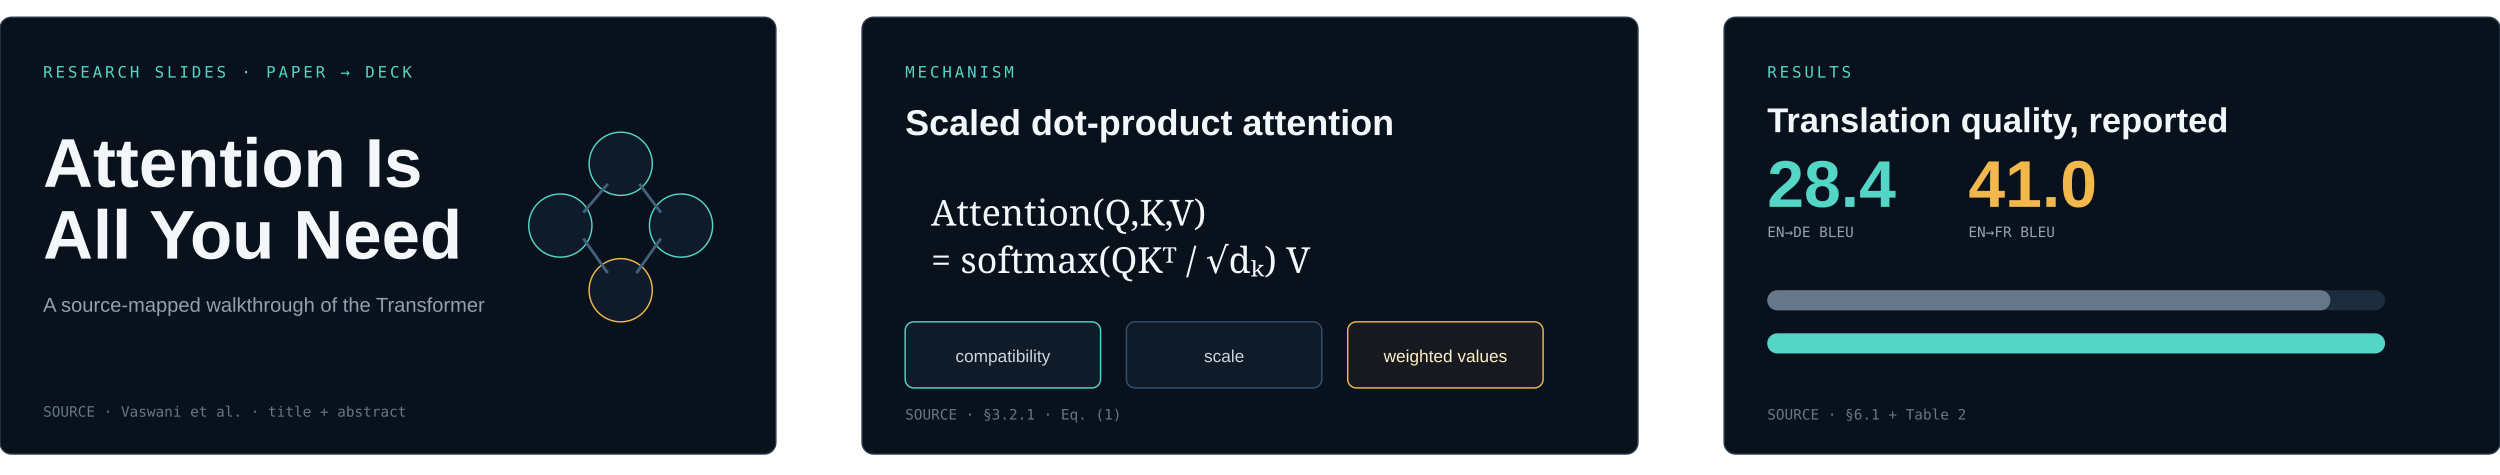
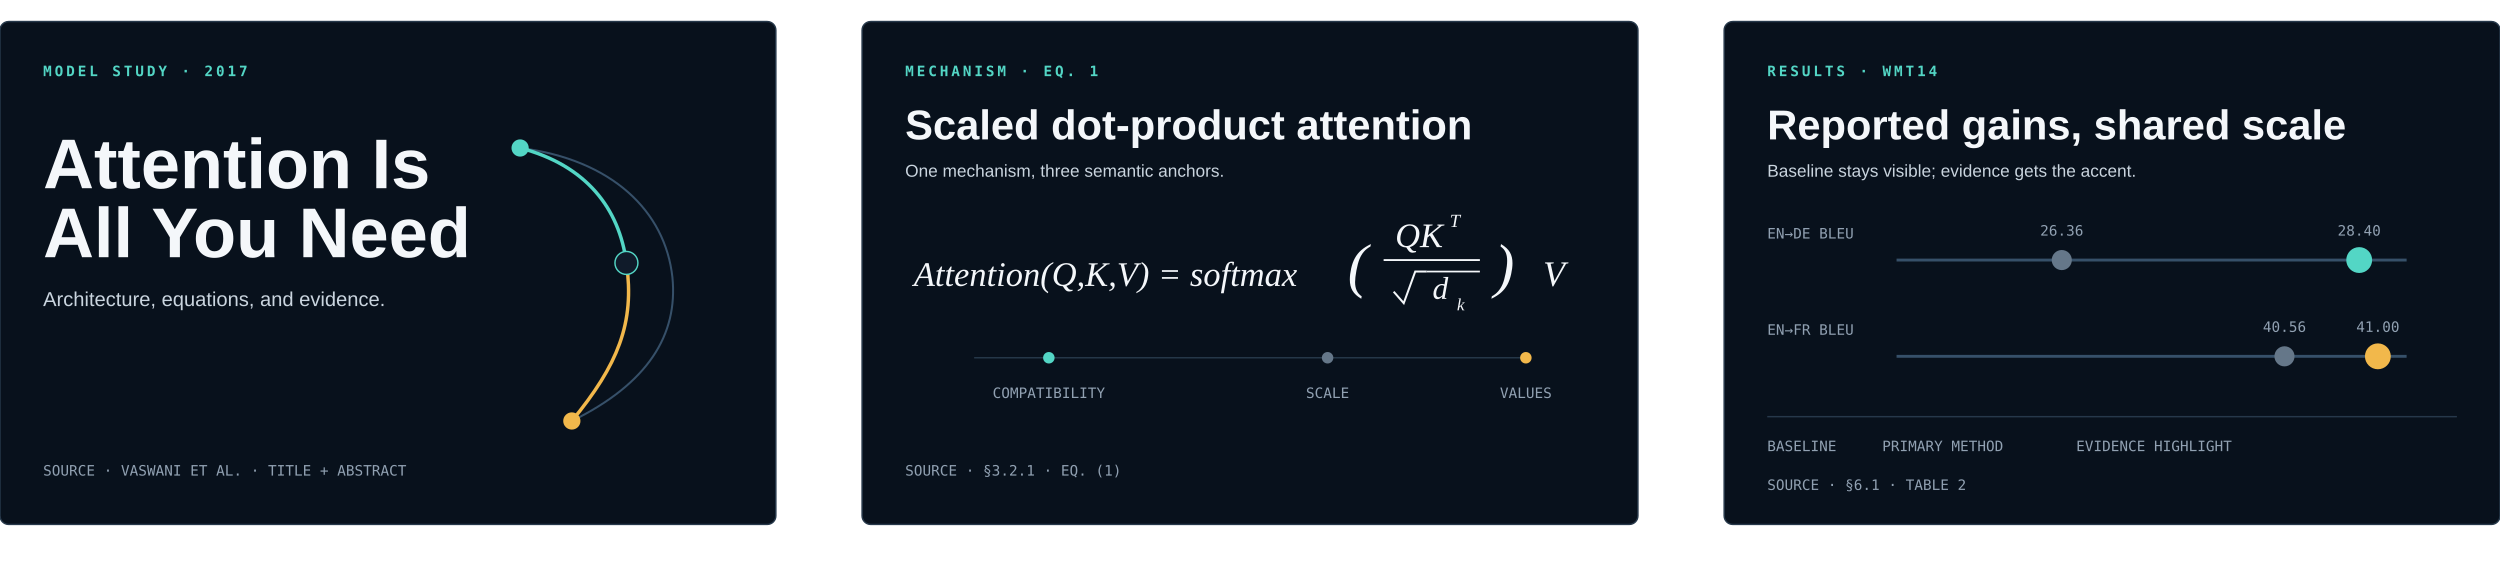
- <svg xmlns="http://www.w3.org/2000/svg" width="1740" height="330" viewBox="0 0 1740 330">
-   <rect width="1740" height="330" fill="transparent" />
-   <g transform="translate(0 12)">
-     <rect width="540" height="304" rx="8" fill="#08111C" stroke="#26384A" />
-     <text x="30" y="42" fill="#53D6C5" font-family="Consolas,monospace" font-size="11" letter-spacing="2">RESEARCH SLIDES · PAPER → DECK</text>
-     <text x="30" y="118" fill="#F4F7FA" font-family="Segoe UI,Arial" font-size="48" font-weight="700">Attention Is</text>
-     <text x="30" y="168" fill="#F4F7FA" font-family="Segoe UI,Arial" font-size="48" font-weight="700">All You Need</text>
-     <text x="30" y="205" fill="#91A1B2" font-family="Segoe UI,Arial" font-size="14">A source-mapped walkthrough of the Transformer</text>
-     <circle cx="432" cy="102" r="22" fill="#101B2A" stroke="#53D6C5" />
-     <circle cx="474" cy="145" r="22" fill="#101B2A" stroke="#53D6C5" />
-     <circle cx="390" cy="145" r="22" fill="#101B2A" stroke="#53D6C5" />
-     <circle cx="432" cy="190" r="22" fill="#101B2A" stroke="#F2B84B" />
-     <path d="M406 136L423 116M445 116L460 136M406 154L423 178M460 154L443 178" stroke="#426079" stroke-width="2" />
-     <text x="30" y="278" fill="#657789" font-family="Consolas,monospace" font-size="10">SOURCE · Vaswani et al. · title + abstract</text>
+ <svg xmlns="http://www.w3.org/2000/svg" width="1740" height="390" viewBox="0 0 1740 390">
+   <rect width="1740" height="390" fill="transparent" />
+   <style>
+  .bg{fill:#08111C;stroke:#26384A;stroke-width:1}
+  .k{font:600 10px 'IBM Plex Mono','Consolas',monospace;letter-spacing:2px;fill:#53D6C5}
+  .h{font-family:'Space Grotesk','Segoe UI',Arial,sans-serif;fill:#F4F7FA;font-weight:700}
+  .b{font-family:'IBM Plex Sans','Segoe UI',Arial,sans-serif;fill:#CAD5DF}
+  .m{font-family:'IBM Plex Mono','Consolas',monospace;fill:#91A1B2}
+  .math{font-family:'Cambria Math','Times New Roman',serif;fill:#F4F7FA;font-style:italic}
+ </style>
+   <g transform="translate(0 15)">
+     <rect class="bg" width="540" height="350" rx="6" />
+     <text class="k" x="30" y="38">MODEL STUDY · 2017</text>
+     <text class="h" x="30" y="116" font-size="49">Attention Is</text>
+     <text class="h" x="30" y="164" font-size="49">All You Need</text>
+     <text class="b" x="30" y="198" font-size="14">Architecture, equations, and evidence.</text>
+     <path d="M362 88 C426 96 463 132 468 178 C472 218 451 252 398 278" fill="none" stroke="#365069" stroke-width="1.4" />
+     <path d="M362 88 C408 100 431 130 436 168" fill="none" stroke="#53D6C5" stroke-width="2.4" />
+     <path d="M436 168 C442 210 430 239 398 278" fill="none" stroke="#F2B84B" stroke-width="2.4" />
+     <circle cx="362" cy="88" r="6" fill="#53D6C5" />
+     <circle cx="436" cy="168" r="8" fill="#101B2A" stroke="#53D6C5" />
+     <circle cx="398" cy="278" r="6" fill="#F2B84B" />
+     <text class="m" x="30" y="316" font-size="10">SOURCE · VASWANI ET AL. · TITLE + ABSTRACT</text>
  </g>
-   <g transform="translate(600 12)">
-     <rect width="540" height="304" rx="8" fill="#08111C" stroke="#26384A" />
-     <text x="30" y="42" fill="#53D6C5" font-family="Consolas,monospace" font-size="11" letter-spacing="2">MECHANISM</text>
-     <text x="30" y="82" fill="#F4F7FA" font-family="Segoe UI,Arial" font-size="25" font-weight="700">Scaled dot-product attention</text>
-     <text x="48" y="145" fill="#F4F7FA" font-family="Georgia,serif" font-size="25">Attention(Q,K,V)</text>
-     <text x="48" y="178" fill="#F4F7FA" font-family="Georgia,serif" font-size="25">= softmax(QKᵀ / √dₖ) V</text>
-     <rect x="30" y="212" width="136" height="46" rx="6" fill="#101B2A" stroke="#53D6C5" />
-     <rect x="184" y="212" width="136" height="46" rx="6" fill="#101B2A" stroke="#365069" />
-     <rect x="338" y="212" width="136" height="46" rx="6" fill="#161A20" stroke="#F2B84B" />
-     <text x="98" y="240" text-anchor="middle" fill="#CAD5DF" font-family="Segoe UI,Arial" font-size="12">compatibility</text>
-     <text x="252" y="240" text-anchor="middle" fill="#CAD5DF" font-family="Segoe UI,Arial" font-size="12">scale</text>
-     <text x="406" y="240" text-anchor="middle" fill="#FFF1C7" font-family="Segoe UI,Arial" font-size="12">weighted values</text>
-     <text x="30" y="280" fill="#657789" font-family="Consolas,monospace" font-size="10">SOURCE · §3.2.1 · Eq. (1)</text>
+   <g transform="translate(600 15)">
+     <rect class="bg" width="540" height="350" rx="6" />
+     <text class="k" x="30" y="38">MECHANISM · EQ. 1</text>
+     <text class="h" x="30" y="82" font-size="29">Scaled dot-product attention</text>
+     <text class="b" x="30" y="108" font-size="12">One mechanism, three semantic anchors.</text>
+     <text class="math" x="36" y="184" font-size="24">Attention(Q,K,V) = softmax</text>
+     <text class="math" x="338" y="184" font-size="42">(</text>
+     <text class="math" x="371" y="157" font-size="24">QK</text>
+     <text class="math" x="409" y="143" font-size="13">T</text>
+     <line x1="363" y1="166" x2="430" y2="166" stroke="#F4F7FA" stroke-width="1.3" />
+     <path d="M370 188 l7 8 l8 -22 h8" fill="none" stroke="#F4F7FA" stroke-width="1.4" />
+     <line x1="393" y1="174" x2="430" y2="174" stroke="#F4F7FA" stroke-width="1.2" />
+     <text class="math" x="397" y="193" font-size="22">d</text>
+     <text class="math" x="414" y="201" font-size="12">k</text>
+     <text class="math" x="440" y="184" font-size="42">)</text>
+     <text class="math" x="474" y="184" font-size="25">V</text>
+     <line x1="78" y1="234" x2="462" y2="234" stroke="#26384A" />
+     <circle cx="130" cy="234" r="4" fill="#53D6C5" />
+     <circle cx="324" cy="234" r="4" fill="#657789" />
+     <circle cx="462" cy="234" r="4" fill="#F2B84B" />
+     <text class="m" x="130" y="262" text-anchor="middle" font-size="10" fill="#53D6C5">COMPATIBILITY</text>
+     <text class="m" x="324" y="262" text-anchor="middle" font-size="10">SCALE</text>
+     <text class="m" x="462" y="262" text-anchor="middle" font-size="10" fill="#F2B84B">VALUES</text>
+     <text class="m" x="30" y="316" font-size="10">SOURCE · §3.2.1 · EQ. (1)</text>
  </g>
-   <g transform="translate(1200 12)">
-     <rect width="540" height="304" rx="8" fill="#08111C" stroke="#26384A" />
-     <text x="30" y="42" fill="#53D6C5" font-family="Consolas,monospace" font-size="11" letter-spacing="2">RESULTS</text>
-     <text x="30" y="80" fill="#F4F7FA" font-family="Segoe UI,Arial" font-size="24" font-weight="700">Translation quality, reported</text>
-     <text x="30" y="132" fill="#53D6C5" font-family="Segoe UI,Arial" font-size="46" font-weight="700">28.4</text>
-     <text x="170" y="132" fill="#F2B84B" font-family="Segoe UI,Arial" font-size="46" font-weight="700">41.0</text>
-     <text x="30" y="153" fill="#91A1B2" font-family="Consolas,monospace" font-size="10">EN→DE BLEU</text>
-     <text x="170" y="153" fill="#91A1B2" font-family="Consolas,monospace" font-size="10">EN→FR BLEU</text>
-     <rect x="30" y="190" width="430" height="14" rx="7" fill="#1C2C3C" />
-     <rect x="30" y="190" width="392" height="14" rx="7" fill="#657789" />
-     <rect x="30" y="220" width="430" height="14" rx="7" fill="#1C2C3C" />
-     <rect x="30" y="220" width="430" height="14" rx="7" fill="#53D6C5" />
-     <text x="30" y="280" fill="#657789" font-family="Consolas,monospace" font-size="10">SOURCE · §6.1 + Table 2</text>
+   <g transform="translate(1200 15)">
+     <rect class="bg" width="540" height="350" rx="6" />
+     <text class="k" x="30" y="38">RESULTS · WMT14</text>
+     <text class="h" x="30" y="82" font-size="29">Reported gains, shared scale</text>
+     <text class="b" x="30" y="108" font-size="12">Baseline stays visible; evidence gets the accent.</text>
+     <text class="m" x="30" y="151" font-size="10">EN→DE BLEU</text>
+     <line x1="120" y1="166" x2="475" y2="166" stroke="#365069" stroke-width="2" />
+     <circle cx="235" cy="166" r="7" fill="#657789" />
+     <circle cx="442" cy="166" r="9" fill="#53D6C5" />
+     <text class="m" x="235" y="149" text-anchor="middle" font-size="10">26.36</text>
+     <text class="m" x="442" y="149" text-anchor="middle" font-size="10" fill="#53D6C5">28.40</text>
+     <text class="m" x="30" y="218" font-size="10">EN→FR BLEU</text>
+     <line x1="120" y1="233" x2="475" y2="233" stroke="#365069" stroke-width="2" />
+     <circle cx="390" cy="233" r="7" fill="#657789" />
+     <circle cx="455" cy="233" r="9" fill="#F2B84B" />
+     <text class="m" x="390" y="216" text-anchor="middle" font-size="10">40.56</text>
+     <text class="m" x="455" y="216" text-anchor="middle" font-size="10" fill="#F2B84B">41.00</text>
+     <line x1="30" y1="275" x2="510" y2="275" stroke="#26384A" />
+     <text class="m" x="30" y="299" font-size="10">BASELINE</text>
+     <text class="m" x="110" y="299" font-size="10" fill="#53D6C5">PRIMARY METHOD</text>
+     <text class="m" x="245" y="299" font-size="10" fill="#F2B84B">EVIDENCE HIGHLIGHT</text>
+     <text class="m" x="30" y="326" font-size="10">SOURCE · §6.1 · TABLE 2</text>
  </g>
</svg>
